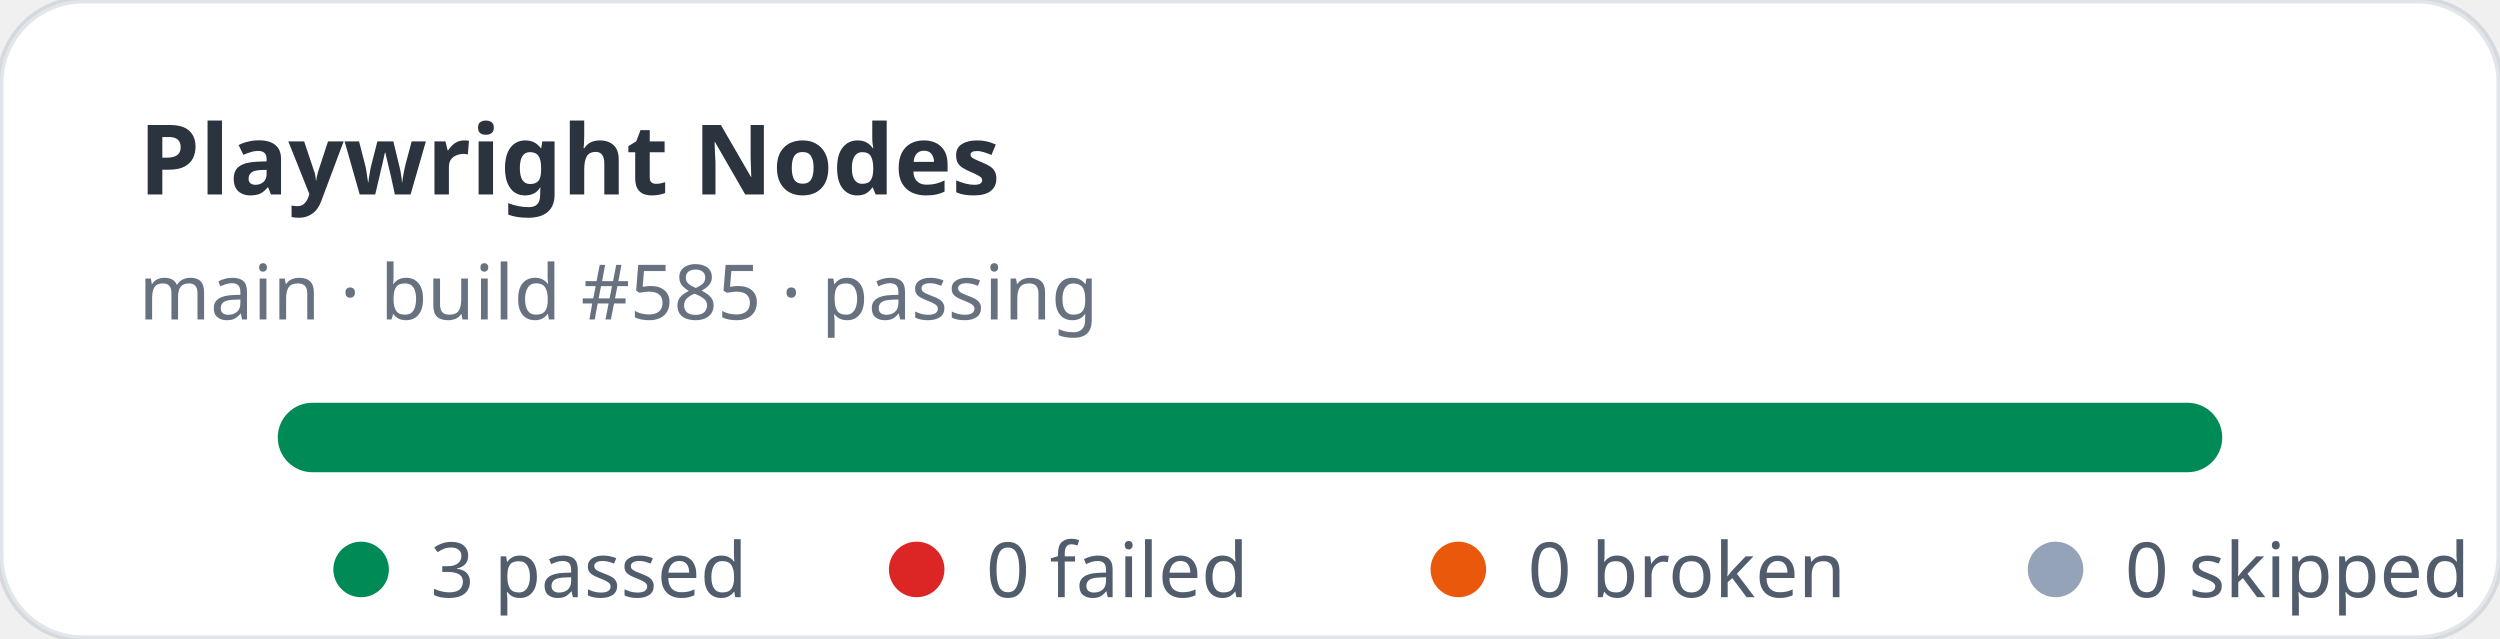
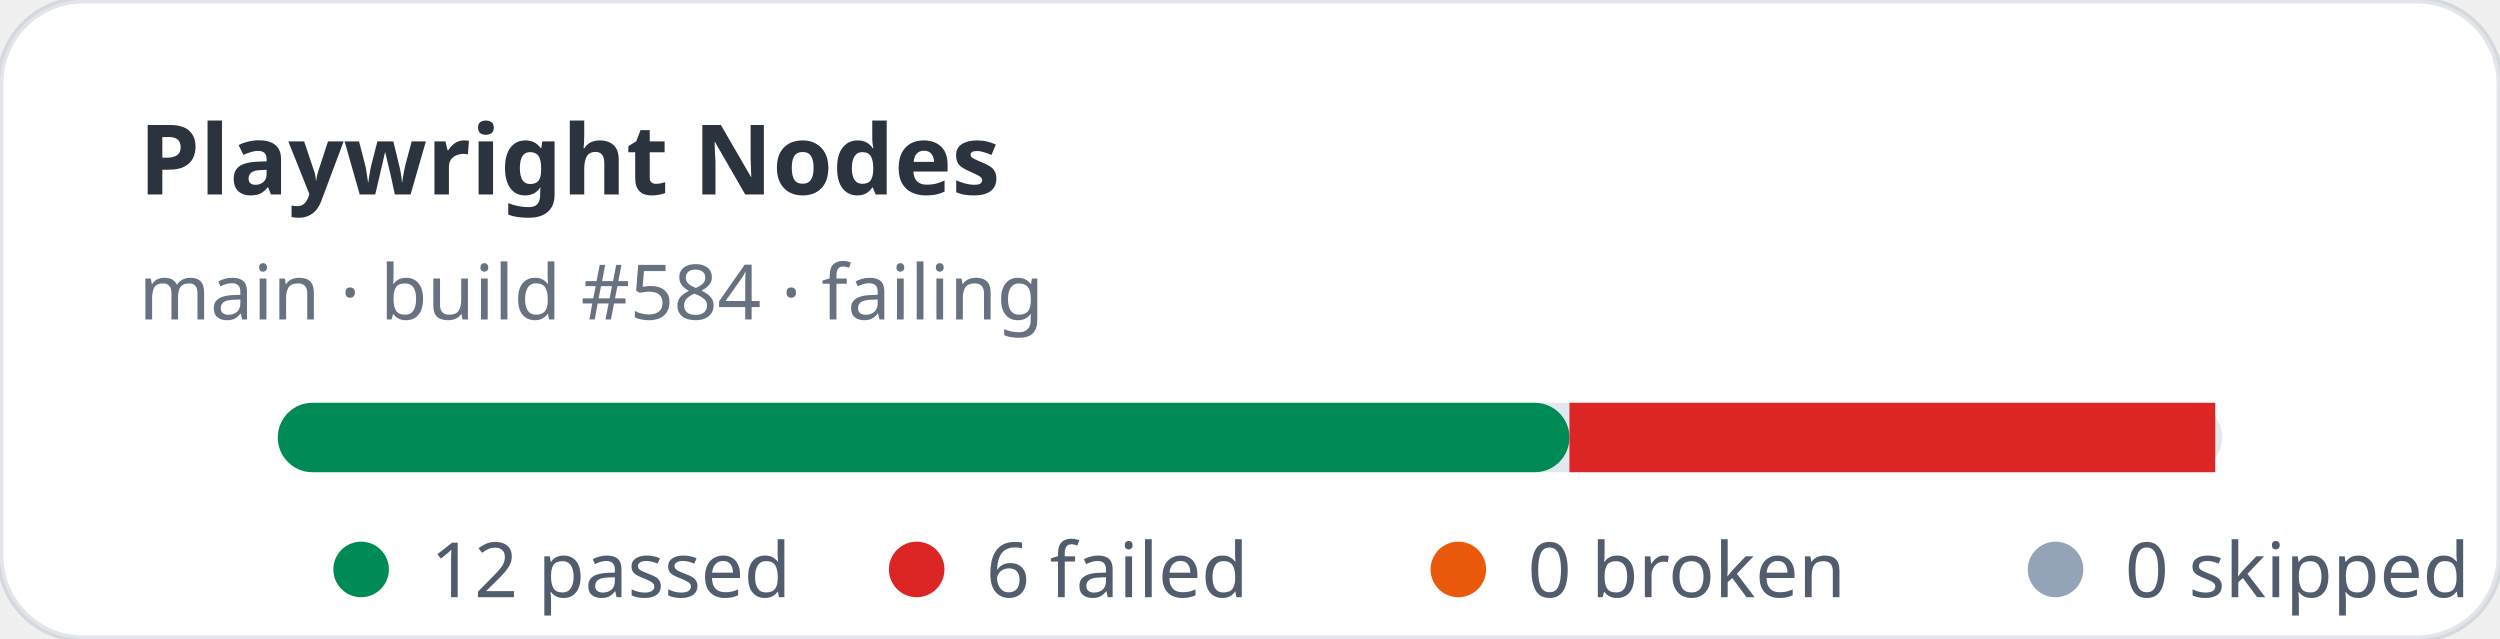
- <svg xmlns="http://www.w3.org/2000/svg" width="360" height="92" viewBox="0 0 360 92" role="img" aria-label="Playwright Nodes stats: 3 passed, 0 failed">
+ <svg xmlns="http://www.w3.org/2000/svg" width="360" height="92" viewBox="0 0 360 92" role="img" aria-label="Playwright Nodes stats: 12 passed, 6 failed">
  <rect width="360" height="92" rx="12" fill="#ffffff" stroke="rgba(11,48,86,0.12)" />
  <text x="20" y="28" fill="rgba(1,10,24,0.83)" font-family="ui-sans-serif,system-ui,sans-serif" font-size="14" font-weight="700">Playwright Nodes</text>
-   <text x="20" y="46" fill="rgba(2,19,44,0.6)" font-family="ui-sans-serif,system-ui,sans-serif" font-size="11">main · build #585 · passing</text>
+   <text x="20" y="46" fill="rgba(2,19,44,0.6)" font-family="ui-sans-serif,system-ui,sans-serif" font-size="11">main · build #584 · failing</text>
  <rect x="40" y="58" width="280" height="10" rx="5" fill="#e2e8f0" />
-   <rect x="40" y="58" width="280" height="10" rx="5" fill="#008a56" />
+   <rect x="40" y="58" width="186" height="10" rx="5" fill="#008a56" />
+   <rect x="226" y="58" width="93" height="10" fill="#dc2626" />
  <g font-family="ui-sans-serif,system-ui,sans-serif" font-size="11" fill="rgba(1,18,40,0.68)">
    <circle cx="52" cy="82" r="4" fill="#008a56" />
-     <text x="62" y="86">3 passed</text>
+     <text x="62" y="86">12 passed</text>
    <circle cx="132" cy="82" r="4" fill="#dc2626" />
-     <text x="142" y="86">0 failed</text>
+     <text x="142" y="86">6 failed</text>
    <circle cx="210" cy="82" r="4" fill="#ea580c" />
    <text x="220" y="86">0 broken</text>
    <circle cx="296" cy="82" r="4" fill="#94a3b8" />
    <text x="306" y="86">0 skipped</text>
  </g>
</svg>
